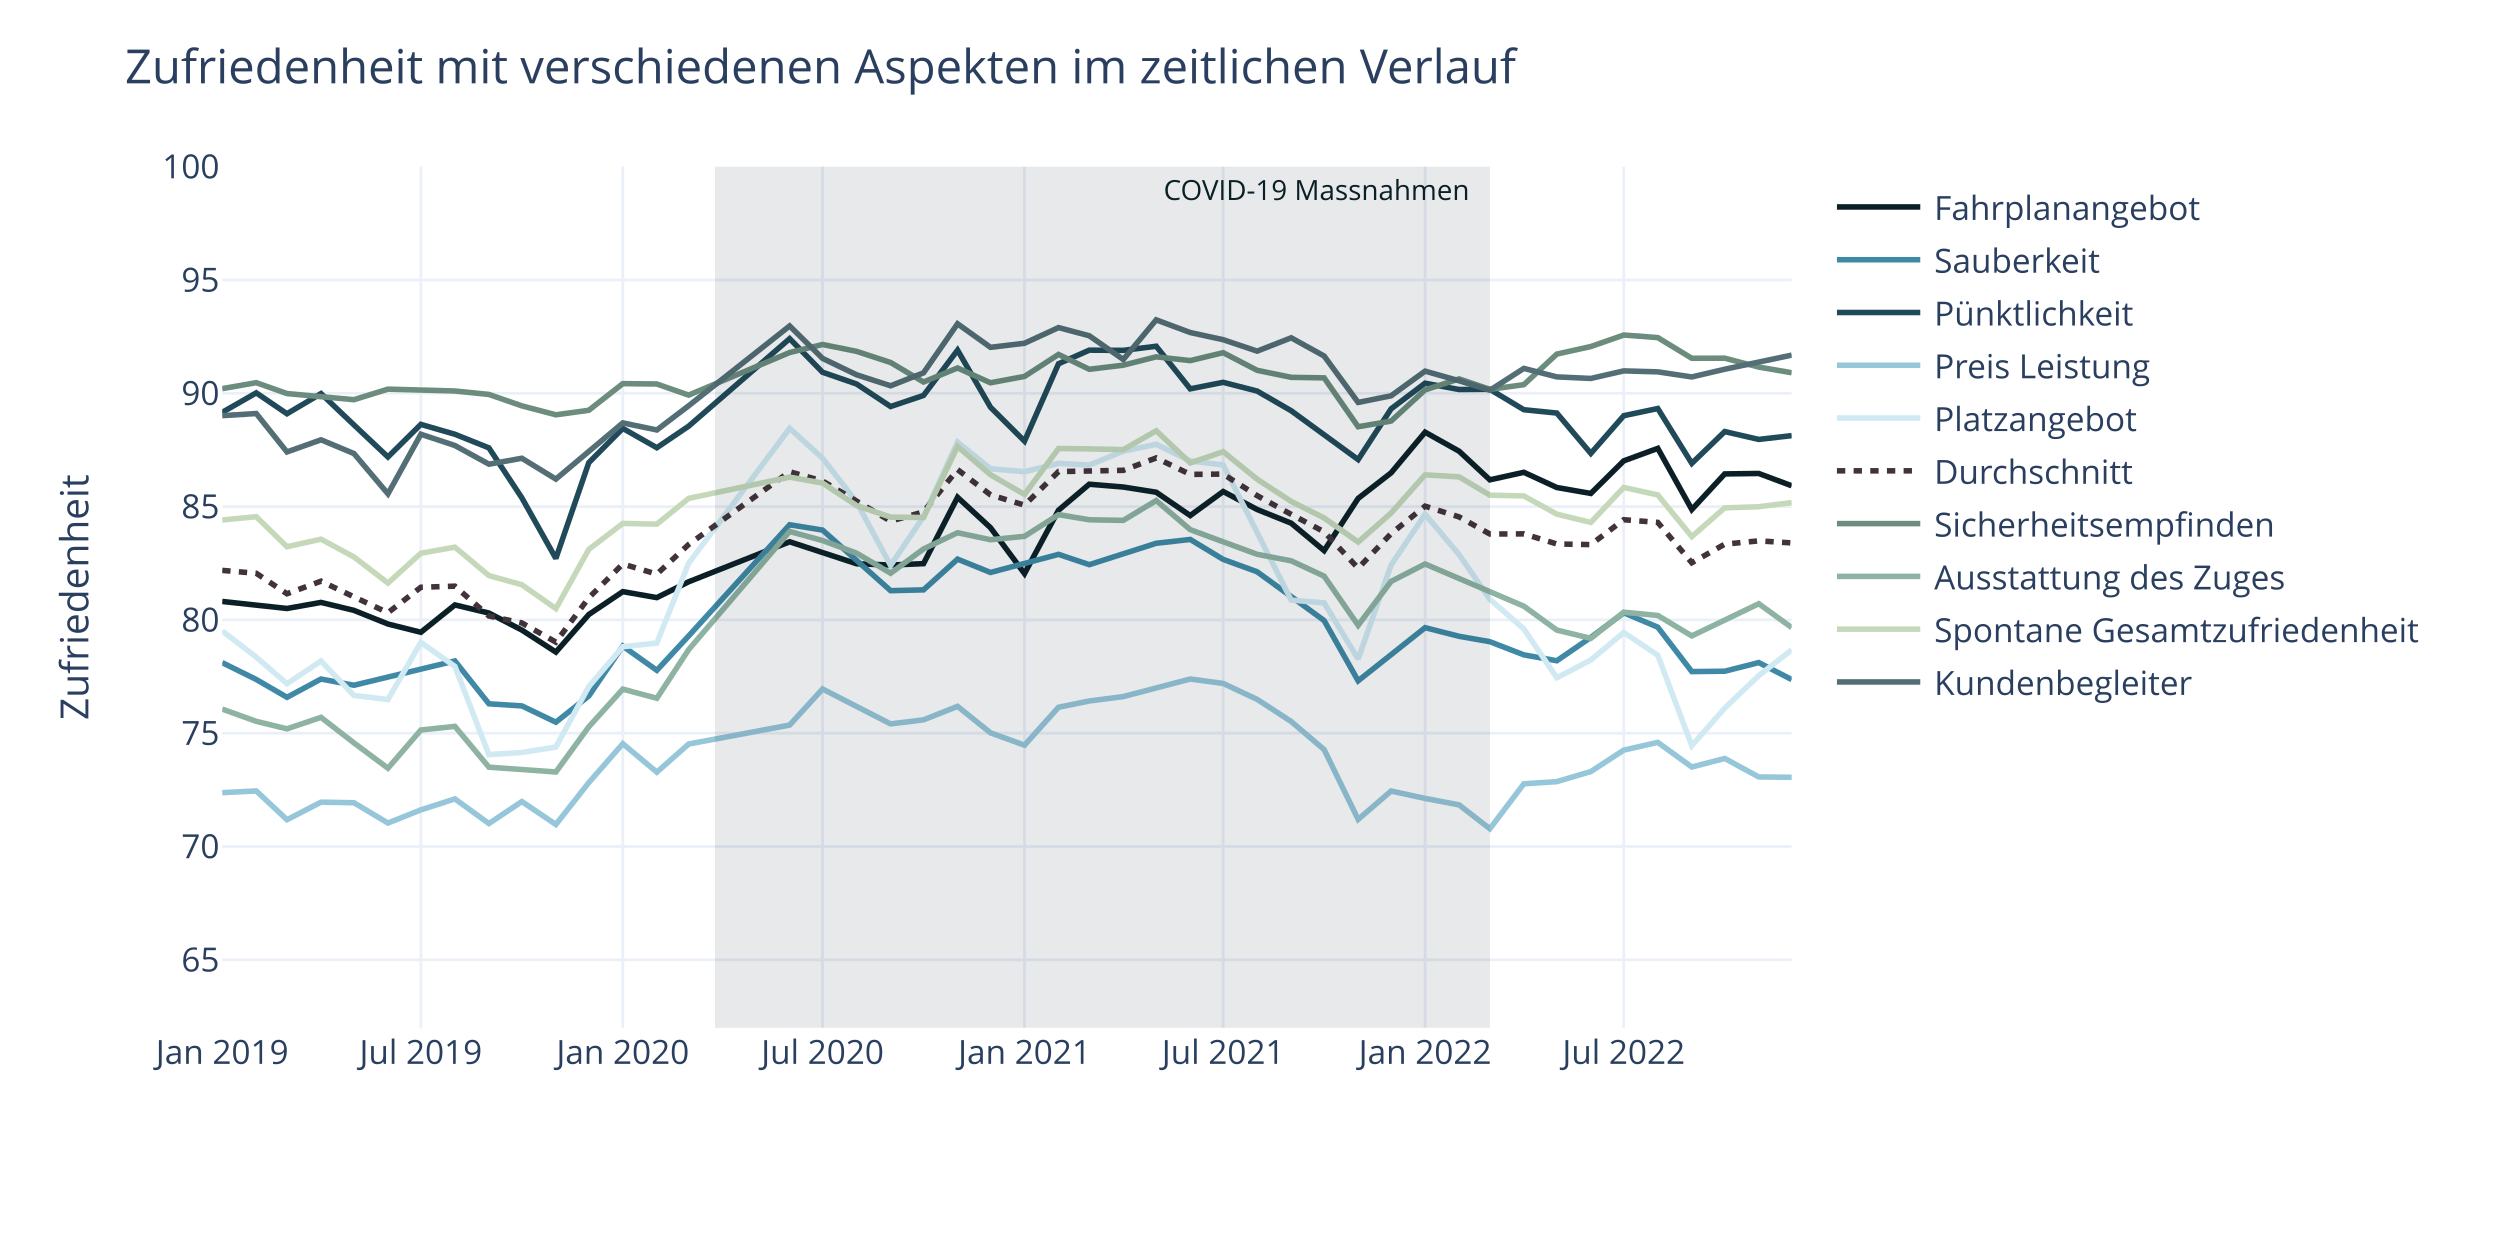
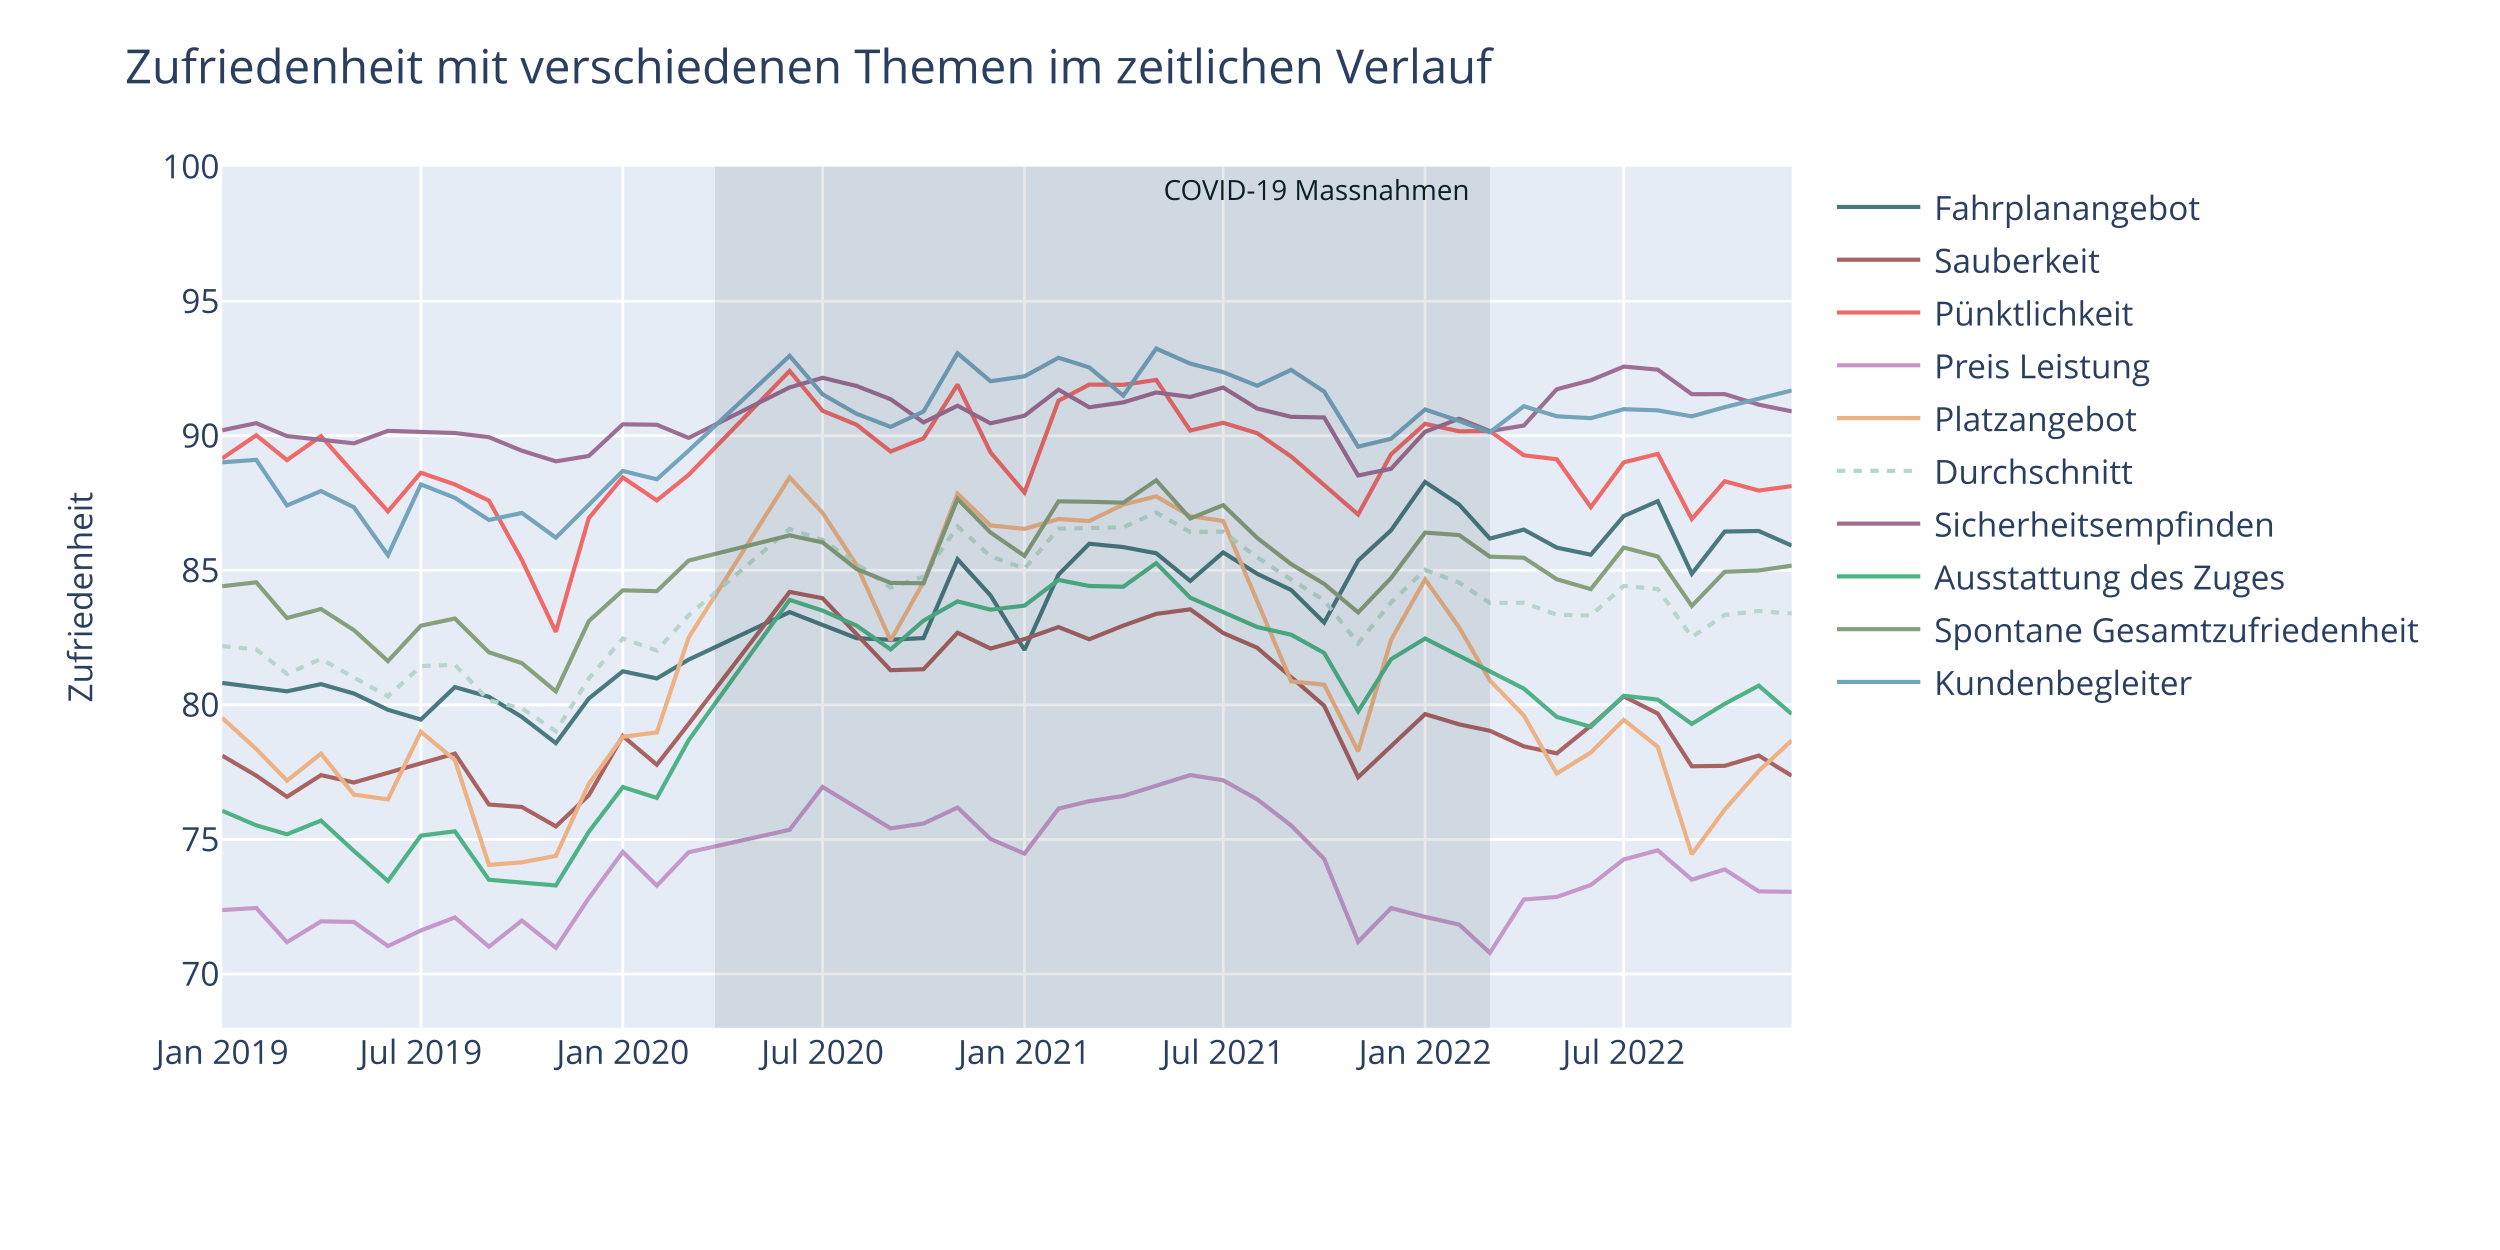
<svg xmlns="http://www.w3.org/2000/svg" class="main-svg" width="900" height="450" style="" viewBox="0 0 900 450">
  <rect x="0" y="0" width="900" height="450" style="fill: rgb(255, 255, 255); fill-opacity: 1;" />
-   <defs id="defs-9f43d0">
+   <defs id="defs-f5be35">
    <g class="clips">
-       <clipPath id="clip9f43d0xyplot" class="plotclip">
+       <clipPath id="clipf5be35xyplot" class="plotclip">
        <rect width="565" height="310" />
      </clipPath>
-       <clipPath class="axesclip" id="clip9f43d0x">
+       <clipPath class="axesclip" id="clipf5be35x">
        <rect x="80" y="0" width="565" height="450" />
      </clipPath>
-       <clipPath class="axesclip" id="clip9f43d0y">
+       <clipPath class="axesclip" id="clipf5be35y">
        <rect x="0" y="60" width="900" height="310" />
      </clipPath>
-       <clipPath class="axesclip" id="clip9f43d0xy">
+       <clipPath class="axesclip" id="clipf5be35xy">
        <rect x="80" y="60" width="565" height="310" />
      </clipPath>
    </g>
    <g class="gradients" />
    <g class="patterns" />
  </defs>
-   <g class="bglayer" />
+   <g class="bglayer">
+     <rect class="bg" x="80" y="60" width="565" height="310" style="fill: rgb(229, 236, 246); fill-opacity: 1; stroke-width: 0;" />
+   </g>
  <g class="layer-below">
    <g class="imagelayer" />
    <g class="shapelayer" />
  </g>
  <g class="cartesianlayer">
    <g class="subplot xy">
      <g class="layer-subplot">
        <g class="shapelayer" />
        <g class="imagelayer" />
      </g>
      <g class="minor-gridlayer">
        <g class="x" />
        <g class="y" />
      </g>
      <g class="gridlayer">
        <g class="x">
-           <path class="xgrid crisp" transform="translate(151.51,0)" d="M0,60v310" style="stroke: rgb(235, 240, 248); stroke-opacity: 1; stroke-width: 1px;" />
-           <path class="xgrid crisp" transform="translate(224.21,0)" d="M0,60v310" style="stroke: rgb(235, 240, 248); stroke-opacity: 1; stroke-width: 1px;" />
-           <path class="xgrid crisp" transform="translate(296.12,0)" d="M0,60v310" style="stroke: rgb(235, 240, 248); stroke-opacity: 1; stroke-width: 1px;" />
-           <path class="xgrid crisp" transform="translate(368.82,0)" d="M0,60v310" style="stroke: rgb(235, 240, 248); stroke-opacity: 1; stroke-width: 1px;" />
-           <path class="xgrid crisp" transform="translate(440.34,0)" d="M0,60v310" style="stroke: rgb(235, 240, 248); stroke-opacity: 1; stroke-width: 1px;" />
-           <path class="xgrid crisp" transform="translate(513.03,0)" d="M0,60v310" style="stroke: rgb(235, 240, 248); stroke-opacity: 1; stroke-width: 1px;" />
-           <path class="xgrid crisp" transform="translate(584.55,0)" d="M0,60v310" style="stroke: rgb(235, 240, 248); stroke-opacity: 1; stroke-width: 1px;" />
+           <path class="xgrid crisp" transform="translate(151.51,0)" d="M0,60v310" style="stroke: rgb(255, 255, 255); stroke-opacity: 1; stroke-width: 1px;" />
+           <path class="xgrid crisp" transform="translate(224.21,0)" d="M0,60v310" style="stroke: rgb(255, 255, 255); stroke-opacity: 1; stroke-width: 1px;" />
+           <path class="xgrid crisp" transform="translate(296.12,0)" d="M0,60v310" style="stroke: rgb(255, 255, 255); stroke-opacity: 1; stroke-width: 1px;" />
+           <path class="xgrid crisp" transform="translate(368.82,0)" d="M0,60v310" style="stroke: rgb(255, 255, 255); stroke-opacity: 1; stroke-width: 1px;" />
+           <path class="xgrid crisp" transform="translate(440.34,0)" d="M0,60v310" style="stroke: rgb(255, 255, 255); stroke-opacity: 1; stroke-width: 1px;" />
+           <path class="xgrid crisp" transform="translate(513.03,0)" d="M0,60v310" style="stroke: rgb(255, 255, 255); stroke-opacity: 1; stroke-width: 1px;" />
+           <path class="xgrid crisp" transform="translate(584.55,0)" d="M0,60v310" style="stroke: rgb(255, 255, 255); stroke-opacity: 1; stroke-width: 1px;" />
        </g>
        <g class="y">
-           <path class="ygrid crisp" transform="translate(0,345.53)" d="M80,0h565" style="stroke: rgb(235, 240, 248); stroke-opacity: 1; stroke-width: 1px;" />
-           <path class="ygrid crisp" transform="translate(0,304.74)" d="M80,0h565" style="stroke: rgb(235, 240, 248); stroke-opacity: 1; stroke-width: 1px;" />
-           <path class="ygrid crisp" transform="translate(0,263.95)" d="M80,0h565" style="stroke: rgb(235, 240, 248); stroke-opacity: 1; stroke-width: 1px;" />
-           <path class="ygrid crisp" transform="translate(0,223.16)" d="M80,0h565" style="stroke: rgb(235, 240, 248); stroke-opacity: 1; stroke-width: 1px;" />
-           <path class="ygrid crisp" transform="translate(0,182.37)" d="M80,0h565" style="stroke: rgb(235, 240, 248); stroke-opacity: 1; stroke-width: 1px;" />
-           <path class="ygrid crisp" transform="translate(0,141.58)" d="M80,0h565" style="stroke: rgb(235, 240, 248); stroke-opacity: 1; stroke-width: 1px;" />
-           <path class="ygrid crisp" transform="translate(0,100.79)" d="M80,0h565" style="stroke: rgb(235, 240, 248); stroke-opacity: 1; stroke-width: 1px;" />
+           <path class="ygrid crisp" transform="translate(0,350.63)" d="M80,0h565" style="stroke: rgb(255, 255, 255); stroke-opacity: 1; stroke-width: 1px;" />
+           <path class="ygrid crisp" transform="translate(0,302.19)" d="M80,0h565" style="stroke: rgb(255, 255, 255); stroke-opacity: 1; stroke-width: 1px;" />
+           <path class="ygrid crisp" transform="translate(0,253.75)" d="M80,0h565" style="stroke: rgb(255, 255, 255); stroke-opacity: 1; stroke-width: 1px;" />
+           <path class="ygrid crisp" transform="translate(0,205.31)" d="M80,0h565" style="stroke: rgb(255, 255, 255); stroke-opacity: 1; stroke-width: 1px;" />
+           <path class="ygrid crisp" transform="translate(0,156.88)" d="M80,0h565" style="stroke: rgb(255, 255, 255); stroke-opacity: 1; stroke-width: 1px;" />
+           <path class="ygrid crisp" transform="translate(0,108.44)" d="M80,0h565" style="stroke: rgb(255, 255, 255); stroke-opacity: 1; stroke-width: 1px;" />
        </g>
      </g>
      <g class="zerolinelayer" />
      <path class="xlines-below" />
      <path class="ylines-below" />
      <g class="overlines-below" />
      <g class="xaxislayer-below" />
      <g class="yaxislayer-below" />
      <g class="overaxes-below" />
-       <g class="plot" transform="translate(80,60)" clip-path="url(#clip9f43d0xyplot)">
+       <g class="plot" transform="translate(80,60)" clip-path="url(#clipf5be35xyplot)">
        <g class="scatterlayer mlayer">
-           <g class="trace scatter tracec1dda0" style="stroke-miterlimit: 2; opacity: 1;">
-             <g class="fills" />
-             <g class="errorbars" />
-             <g class="lines">
-               <path class="js-line" d="M0,156.52L23.31,159.05L35.56,156.87L47.41,159.73L59.66,164.65L71.51,167.62L83.76,157.78L96.01,160.7L107.86,166.82L120.11,174.75L131.97,161.23L144.21,152.99L156.46,155.14L167.92,149.44L204.27,135.04L228.37,142.95L240.62,143.42L252.47,142.91L264.72,119.03L276.57,129.96L288.82,146.49L301.07,123.67L312.13,114.32L324.38,115.33L336.23,117.2L348.48,125.6L360.34,116.95L372.58,123.42L384.83,128.35L396.69,138.22L408.93,119.43L420.79,110.23L433.03,95.59L445.28,102.44L456.35,112.74L468.59,110.03L480.45,115.5L492.7,117.64L504.55,105.9L516.8,101.41L529.05,123.42L540.9,110.61L553.15,110.45L565,114.87" style="vector-effect: non-scaling-stroke; fill: none; stroke: rgb(11, 31, 38); stroke-opacity: 1; stroke-width: 2px; opacity: 1;" />
-             </g>
-             <g class="points" />
-             <g class="text" />
-           </g>
-           <g class="trace scatter trace0c9cd3" style="stroke-miterlimit: 2; opacity: 1;">
-             <g class="fills" />
-             <g class="errorbars" />
-             <g class="lines">
-               <path class="js-line" d="M0,178.55L12.25,184.61L23.31,191.03L35.56,184.45L47.41,186.69L83.76,177.94L96.01,193.37L107.86,194.12L120.11,199.99L131.97,190.55L144.21,172.61L156.46,181.31L167.92,168.93L204.27,128.92L216.12,130.83L240.62,152.64L252.47,152.35L264.72,141.29L276.57,146.09L301.07,139.57L312.13,143.28L336.23,135.58L348.48,134.2L360.34,141.38L372.58,145.85L396.69,163.41L408.93,185.09L433.03,165.96L445.28,169.07L456.35,171.01L468.59,175.75L480.45,177.87L492.7,169.46L504.55,160.6L516.8,165.79L529.05,181.77L540.9,181.64L553.15,178.53L565,184.64" style="vector-effect: non-scaling-stroke; fill: none; stroke: rgb(63, 137, 166); stroke-opacity: 1; stroke-width: 2px; opacity: 1;" />
-             </g>
-             <g class="points" />
-             <g class="text" />
-           </g>
-           <g class="trace scatter trace707917" style="stroke-miterlimit: 2; opacity: 1;">
-             <g class="fills" />
-             <g class="errorbars" />
-             <g class="lines">
-               <path class="js-line" d="M0,88.45L12.25,81.43L23.31,88.95L35.56,81.69L47.41,92.96L59.66,104.51L71.51,92.78L83.76,96.33L96.01,101.24L107.86,119.21L120.11,141.04L131.97,106.55L144.21,94.22L156.46,101.18L167.92,93.42L204.27,61.92L216.12,74.01L228.37,78.24L240.62,86.35L252.47,82.35L264.72,66.06L276.57,86.6L288.82,98.8L301.07,70.95L312.13,66.06L324.38,66.13L336.23,64.65L348.48,79.98L360.34,77.64L372.58,80.79L384.83,87.87L408.93,105.45L420.79,87.19L433.03,77.95L445.28,80.23L456.35,80.15L468.59,87.5L480.45,88.7L492.7,103.22L504.55,89.65L516.8,87.07L529.05,106.81L540.9,95.37L553.15,98.19L565,96.83" style="vector-effect: non-scaling-stroke; fill: none; stroke: rgb(32, 73, 89); stroke-opacity: 1; stroke-width: 2px; opacity: 1;" />
-             </g>
-             <g class="points" />
-             <g class="text" />
-           </g>
-           <g class="trace scatter trace7ff8b4" style="stroke-miterlimit: 2; opacity: 1;">
-             <g class="fills" />
-             <g class="errorbars" />
-             <g class="lines">
-               <path class="js-line" d="M0,225.36L12.25,224.73L23.31,235.09L35.56,228.78L47.41,228.98L59.66,236.29L71.51,231.55L83.76,227.6L96.01,236.47L107.86,228.56L120.11,236.81L131.97,221.73L144.21,207.74L156.46,217.97L167.92,207.85L204.27,201.02L216.12,188.04L240.62,200.6L252.47,199.14L264.72,194.29L276.57,203.82L288.82,208.26L301.07,194.62L312.13,192.36L324.38,190.77L348.48,184.45L360.34,186.04L372.58,191.78L384.83,199.74L396.69,209.85L408.93,234.98L420.79,224.77L433.03,227.43L445.28,229.76L456.35,238.35L468.59,222.17L480.45,221.39L492.7,217.76L504.55,210.04L516.8,207.26L529.05,216.12L540.9,213.04L553.15,219.7L565,219.83" style="vector-effect: non-scaling-stroke; fill: none; stroke: rgb(150, 198, 217); stroke-opacity: 1; stroke-width: 2px; opacity: 1;" />
-             </g>
-             <g class="points" />
-             <g class="text" />
-           </g>
-           <g class="trace scatter traceaac769" style="stroke-miterlimit: 2; opacity: 1;">
-             <g class="fills" />
-             <g class="errorbars" />
-             <g class="lines">
-               <path class="js-line" d="M0,167.13L12.25,176.55L23.31,186.13L35.56,177.96L47.41,190.36L59.66,191.83L71.51,171.28L83.76,179.9L96.01,211.66L107.86,210.9L120.11,208.94L131.97,187.13L144.21,172.83L156.46,171.5L167.92,142.76L204.27,94.2L216.12,104.94L228.37,120.75L240.62,143.57L252.47,125.98L264.72,99.14L276.57,108.76L288.82,109.81L301.07,106.82L312.13,107.43L324.38,102.42L336.23,99.95L348.48,105.95L360.34,107.38L384.83,156.04L396.69,157.04L408.93,177.24L420.79,143.43L433.03,125.12L445.28,139.66L456.35,155.74L468.59,166.41L480.45,183.99L492.7,177.59L504.55,167.7L516.8,175.88L529.05,208.44L540.9,194.91L553.15,183.22L565,173.97" style="vector-effect: non-scaling-stroke; fill: none; stroke: rgb(208, 233, 242); stroke-opacity: 1; stroke-width: 2px; opacity: 1;" />
-             </g>
-             <g class="points" />
-             <g class="text" />
-           </g>
-           <g class="trace scatter trace96397f" style="stroke-miterlimit: 2; opacity: 1;">
-             <g class="fills" />
-             <g class="errorbars" />
-             <g class="lines">
-               <path class="js-line" d="M0,145.34L12.25,146.38L23.31,153.76L35.56,149.22L47.41,154.87L59.66,160.58L71.51,151.41L83.76,151.02L96.01,161.77L107.86,164.26L120.11,171.15L131.97,155.19L144.21,143.03L156.46,146.69L167.92,136L204.27,109.83L216.12,113.17L240.62,127.61L252.47,124.27L264.72,109.04L276.57,118.14L288.82,121.86L301.07,109.77L324.38,109.32L336.23,104.86L348.48,110.78L360.34,110.67L372.58,118.43L384.83,125.17L396.69,131.45L408.93,144.55L420.79,132.11L433.03,122.22L445.28,126.09L456.35,132.25L468.59,132.19L480.45,135.83L492.7,136.06L504.55,127.1L516.8,128.06L529.05,142.59L540.9,135.9L553.15,134.71L565,135.45" style="vector-effect: non-scaling-stroke; fill: none; stroke: rgb(66, 50, 58); stroke-opacity: 1; stroke-dasharray: 3px, 3px; stroke-width: 2px; opacity: 1;" />
-             </g>
-             <g class="points" />
-             <g class="text" />
-           </g>
-           <g class="trace scatter trace35a907" style="stroke-miterlimit: 2; opacity: 1;">
-             <g class="fills" />
-             <g class="errorbars" />
-             <g class="lines">
-               <path class="js-line" d="M0,79.91L12.25,77.76L23.31,81.68L47.41,83.89L59.66,80.09L83.76,80.75L96.01,82L107.86,86.11L120.11,89.33L131.97,87.7L144.21,78.11L156.46,78.24L167.92,82.24L204.27,66.91L216.12,64.02L228.37,66.49L240.62,70.5L252.47,77.53L264.72,72.47L276.57,77.8L288.82,75.51L301.07,67.6L312.13,72.94L324.38,71.46L336.23,68.46L348.48,69.82L360.34,66.96L372.58,73.32L384.83,75.84L396.69,76.03L408.93,93.62L420.79,91.58L433.03,80.36L445.28,76.41L456.35,80.17L468.59,78.48L480.45,67.47L492.7,64.75L504.55,60.61L516.8,61.54L529.05,68.98L540.9,68.95L553.15,72.15L565,74.18" style="vector-effect: non-scaling-stroke; fill: none; stroke: rgb(108, 140, 125); stroke-opacity: 1; stroke-width: 2px; opacity: 1;" />
-             </g>
-             <g class="points" />
-             <g class="text" />
-           </g>
-           <g class="trace scatter traceae2df4" style="stroke-miterlimit: 2; opacity: 1;">
-             <g class="fills" />
-             <g class="errorbars" />
-             <g class="lines">
-               <path class="js-line" d="M0,195.28L12.25,199.68L23.31,202.38L35.56,198.25L47.41,207.45L59.66,216.56L71.51,202.81L83.76,201.49L96.01,216.18L120.11,217.91L131.97,201.64L144.21,188.09L156.46,191.38L167.92,173.86L204.27,131.33L216.12,134.59L228.37,139.14L240.62,146.36L252.47,137.62L264.72,131.79L276.57,134.3L288.82,133.08L301.07,125.28L312.13,127.12L324.38,127.34L336.23,120.19L348.48,130.67L372.58,139.56L384.83,141.9L396.69,147.42L408.93,165.12L420.79,149.31L433.03,143.04L468.59,158.23L480.45,166.83L492.7,169.81L504.55,160.4L516.8,161.57L529.05,168.93L553.15,157.34L565,165.93" style="vector-effect: non-scaling-stroke; fill: none; stroke: rgb(142, 179, 162); stroke-opacity: 1; stroke-width: 2px; opacity: 1;" />
-             </g>
-             <g class="points" />
-             <g class="text" />
-           </g>
-           <g class="trace scatter traceb70cdf" style="stroke-miterlimit: 2; opacity: 1;">
-             <g class="fills" />
-             <g class="errorbars" />
-             <g class="lines">
-               <path class="js-line" d="M0,127.19L12.25,126.01L23.31,136.82L35.56,134.1L47.41,140.5L59.66,149.9L71.51,139.16L83.76,136.98L96.01,147.22L107.86,150.5L120.11,159.09L131.97,137.77L144.21,128.43L156.46,128.69L167.92,119.41L204.27,111.77L216.12,113.91L228.37,121.99L240.62,126.18L252.47,126.3L264.72,100.74L276.57,110.91L288.82,117.99L301.07,101.47L312.13,101.59L324.38,101.87L336.23,95.07L348.48,106.64L360.34,102.61L372.58,112.53L384.83,120.51L396.69,126.47L408.93,135.14L420.79,124.7L433.03,110.94L445.28,111.68L456.35,118.25L468.59,118.54L480.45,125.09L492.7,128.07L504.55,115.48L516.8,118.18L529.05,133.16L540.9,122.82L553.15,122.42L565,120.94" style="vector-effect: non-scaling-stroke; fill: none; stroke: rgb(197, 217, 186); stroke-opacity: 1; stroke-width: 2px; opacity: 1;" />
-             </g>
-             <g class="points" />
-             <g class="text" />
-           </g>
-           <g class="trace scatter tracecf536f" style="stroke-miterlimit: 2; opacity: 1;">
-             <g class="fills" />
-             <g class="errorbars" />
-             <g class="lines">
-               <path class="js-line" d="M0,89.63L12.25,88.87L23.31,102.7L35.56,98.33L47.41,103.27L59.66,117.78L71.51,96.33L83.76,100.39L96.01,107.1L107.86,104.97L120.11,112.47L144.21,92.25L156.46,94.79L167.92,86.07L204.27,57.34L216.12,69.02L228.37,74.92L240.62,78.89L252.47,74.22L264.72,56.56L276.57,65.04L288.82,63.57L301.07,57.93L312.13,60.87L324.38,69.42L336.23,55.15L348.48,59.71L360.34,62.29L372.58,66.41L384.83,61.61L396.69,68.17L408.93,84.87L420.79,82.49L433.03,73.61L445.28,77.08L456.35,80.5L468.59,72.62L480.45,75.68L492.7,76.24L504.55,73.52L516.8,73.87L529.05,75.7L540.9,72.92L565,67.85" style="vector-effect: non-scaling-stroke; fill: none; stroke: rgb(84, 110, 117); stroke-opacity: 1; stroke-width: 2px; opacity: 1;" />
+           <g class="trace scatter trace317113" style="stroke-miterlimit: 2; opacity: 1;">
+             <g class="fills" />
+             <g class="errorbars" />
+             <g class="lines">
+               <path class="js-line" d="M0,185.86L23.31,188.87L35.56,186.29L47.41,189.67L59.66,195.52L71.51,199.05L83.76,187.36L96.01,190.84L107.86,198.1L120.11,207.52L131.97,191.47L144.21,181.67L156.46,184.23L167.92,177.46L204.27,160.36L228.37,169.75L240.62,170.31L252.47,169.71L264.72,141.34L276.57,154.33L288.82,173.96L301.07,146.86L312.13,135.76L324.38,136.96L336.23,139.17L348.48,149.15L360.34,138.88L372.58,146.56L384.83,152.41L396.69,164.13L408.93,141.82L420.79,130.9L433.03,113.51L445.28,121.65L456.35,133.88L468.59,130.66L480.45,137.15L492.7,139.69L504.55,125.76L516.8,120.42L529.05,146.56L540.9,131.35L553.15,131.16L565,136.41" style="vector-effect: non-scaling-stroke; fill: none; stroke: rgb(73, 120, 127); stroke-opacity: 1; stroke-width: 1.5px; opacity: 1;" />
+             </g>
+             <g class="points" />
+             <g class="text" />
+           </g>
+           <g class="trace scatter trace6016f2" style="stroke-miterlimit: 2; opacity: 1;">
+             <g class="fills" />
+             <g class="errorbars" />
+             <g class="lines">
+               <path class="js-line" d="M0,212.03L12.25,219.23L23.31,226.85L35.56,219.04L47.41,221.7L83.76,211.3L96.01,229.63L107.86,230.52L120.11,237.49L131.97,226.28L144.21,204.97L156.46,215.3L167.92,200.61L204.27,153.09L216.12,155.36L240.62,181.26L252.47,180.92L264.72,167.78L276.57,173.48L288.82,170.06L301.07,165.74L312.13,170.14L324.38,165.21L336.23,161L348.48,159.36L360.34,167.89L372.58,173.19L396.69,194.05L408.93,219.8L433.03,197.08L445.28,200.77L456.35,203.08L468.59,208.7L480.45,211.21L492.7,201.23L504.55,190.71L516.8,196.88L529.05,215.86L540.9,215.7L553.15,212L565,219.26" style="vector-effect: non-scaling-stroke; fill: none; stroke: rgb(169, 98, 98); stroke-opacity: 1; stroke-width: 1.5px; opacity: 1;" />
+             </g>
+             <g class="points" />
+             <g class="text" />
+           </g>
+           <g class="trace scatter tracec86eae" style="stroke-miterlimit: 2; opacity: 1;">
+             <g class="fills" />
+             <g class="errorbars" />
+             <g class="lines">
+               <path class="js-line" d="M0,105.03L12.25,96.7L23.31,105.63L35.56,97.01L47.41,110.39L59.66,124.11L71.51,110.18L83.76,114.4L96.01,120.22L107.86,141.57L120.11,167.49L131.97,126.52L144.21,111.89L156.46,120.15L167.92,110.93L204.27,73.54L216.12,87.88L228.37,92.91L240.62,102.54L252.47,97.79L264.72,78.45L276.57,102.84L288.82,117.32L301.07,84.26L312.13,78.45L324.38,78.53L336.23,76.77L348.48,94.98L360.34,92.2L372.58,95.94L384.83,104.35L408.93,125.22L420.79,103.54L433.03,92.57L445.28,95.27L456.35,95.18L468.59,103.91L480.45,105.33L492.7,122.58L504.55,106.46L516.8,103.4L529.05,126.84L540.9,113.25L553.15,116.6L565,114.99" style="vector-effect: non-scaling-stroke; fill: none; stroke: rgb(240, 105, 105); stroke-opacity: 1; stroke-width: 1.5px; opacity: 1;" />
+             </g>
+             <g class="points" />
+             <g class="text" />
+           </g>
+           <g class="trace scatter trace35f1bf" style="stroke-miterlimit: 2; opacity: 1;">
+             <g class="fills" />
+             <g class="errorbars" />
+             <g class="lines">
+               <path class="js-line" d="M0,267.62L12.25,266.87L23.31,279.17L35.56,271.68L47.41,271.91L59.66,280.6L71.51,274.97L83.76,270.28L96.01,280.8L107.86,271.41L120.11,281.21L131.97,263.31L144.21,246.69L156.46,258.84L167.92,246.82L204.27,238.71L216.12,223.3L240.62,238.21L252.47,236.47L264.72,230.72L276.57,242.04L288.82,247.31L301.07,231.11L312.13,228.43L324.38,226.54L348.48,219.03L360.34,220.92L372.58,227.74L384.83,237.19L396.69,249.19L408.93,279.04L420.79,266.92L433.03,270.08L445.28,272.84L456.35,283.04L468.59,263.83L480.45,262.9L492.7,258.59L504.55,249.42L516.8,246.12L529.05,256.65L540.9,252.99L553.15,260.9L565,261.05" style="vector-effect: non-scaling-stroke; fill: none; stroke: rgb(196, 153, 202); stroke-opacity: 1; stroke-width: 1.5px; opacity: 1;" />
+             </g>
+             <g class="points" />
+             <g class="text" />
+           </g>
+           <g class="trace scatter trace459242" style="stroke-miterlimit: 2; opacity: 1;">
+             <g class="fills" />
+             <g class="errorbars" />
+             <g class="lines">
+               <path class="js-line" d="M0,198.47L12.25,209.65L23.31,221.03L35.56,211.32L47.41,226.05L59.66,227.79L71.51,203.4L83.76,213.63L96.01,251.35L107.86,250.44L120.11,248.11L131.97,222.22L144.21,205.24L156.46,203.65L167.92,169.53L204.27,111.86L216.12,124.62L228.37,143.4L240.62,170.49L252.47,149.6L264.72,117.73L276.57,129.15L288.82,130.4L301.07,126.85L312.13,127.57L324.38,121.63L336.23,118.69L348.48,125.82L360.34,127.52L384.83,185.3L396.69,186.48L408.93,210.47L420.79,170.33L433.03,148.58L445.28,165.85L456.35,184.94L468.59,197.61L480.45,218.49L492.7,210.88L504.55,199.14L516.8,208.86L529.05,247.53L540.9,231.45L553.15,217.58L565,206.59" style="vector-effect: non-scaling-stroke; fill: none; stroke: rgb(237, 177, 131); stroke-opacity: 1; stroke-width: 1.5px; opacity: 1;" />
+             </g>
+             <g class="points" />
+             <g class="text" />
+           </g>
+           <g class="trace scatter trace58b27c" style="stroke-miterlimit: 2; opacity: 1;">
+             <g class="fills" />
+             <g class="errorbars" />
+             <g class="lines">
+               <path class="js-line" d="M0,172.59L12.25,173.83L23.31,182.59L35.56,177.2L47.41,183.91L59.66,190.68L71.51,179.8L83.76,179.33L96.01,192.1L107.86,195.05L120.11,203.24L131.97,184.29L144.21,169.85L156.46,174.19L167.92,161.5L204.27,130.42L216.12,134.39L240.62,151.54L252.47,147.56L264.72,129.49L276.57,140.29L288.82,144.71L301.07,130.35L324.38,129.82L336.23,124.53L348.48,131.55L360.34,131.42L372.58,140.63L384.83,148.64L396.69,156.1L408.93,171.65L420.79,156.88L433.03,145.14L445.28,149.73L456.35,157.04L468.59,156.98L480.45,161.3L492.7,161.57L504.55,150.93L516.8,152.08L529.05,169.33L540.9,161.38L553.15,159.97L565,160.85" style="vector-effect: non-scaling-stroke; fill: none; stroke: rgb(182, 214, 204); stroke-opacity: 1; stroke-dasharray: 3px, 3px; stroke-width: 1.5px; opacity: 1;" />
+             </g>
+             <g class="points" />
+             <g class="text" />
+           </g>
+           <g class="trace scatter tracec62c11" style="stroke-miterlimit: 2; opacity: 1;">
+             <g class="fills" />
+             <g class="errorbars" />
+             <g class="lines">
+               <path class="js-line" d="M0,94.89L12.25,92.34L23.31,97L47.41,99.61L59.66,95.1L83.76,95.89L96.01,97.38L107.86,102.26L120.11,106.08L131.97,104.14L144.21,92.75L156.46,92.92L167.92,97.65L204.27,79.46L216.12,76.02L228.37,78.96L240.62,83.72L252.47,92.06L264.72,86.06L276.57,92.39L288.82,89.66L301.07,80.28L312.13,86.61L324.38,84.86L336.23,81.29L348.48,82.91L360.34,79.51L372.58,87.07L384.83,90.06L396.69,90.29L408.93,111.17L420.79,108.75L433.03,95.43L445.28,90.73L456.35,95.2L468.59,93.19L480.45,80.12L492.7,76.89L504.55,71.97L516.8,73.08L529.05,81.91L540.9,81.88L553.15,85.68L565,88.09" style="vector-effect: non-scaling-stroke; fill: none; stroke: rgb(157, 110, 148); stroke-opacity: 1; stroke-width: 1.5px; opacity: 1;" />
+             </g>
+             <g class="points" />
+             <g class="text" />
+           </g>
+           <g class="trace scatter tracef50207" style="stroke-miterlimit: 2; opacity: 1;">
+             <g class="fills" />
+             <g class="errorbars" />
+             <g class="lines">
+               <path class="js-line" d="M0,231.89L12.25,237.12L23.31,240.33L35.56,235.42L47.41,246.35L59.66,257.16L71.51,240.83L83.76,239.27L96.01,256.71L120.11,258.77L131.97,239.44L144.21,223.35L156.46,227.26L167.92,206.46L204.27,155.96L216.12,159.82L228.37,165.23L240.62,173.8L252.47,163.42L264.72,156.5L276.57,159.48L288.82,158.03L301.07,148.77L312.13,150.96L324.38,151.22L336.23,142.73L348.48,155.17L372.58,165.73L384.83,168.5L396.69,175.06L408.93,196.08L420.79,177.3L433.03,169.86L468.59,187.9L480.45,198.11L492.7,201.66L504.55,190.48L516.8,191.86L529.05,200.61L540.9,193.38L553.15,186.84L565,197.04" style="vector-effect: non-scaling-stroke; fill: none; stroke: rgb(79, 178, 134); stroke-opacity: 1; stroke-width: 1.5px; opacity: 1;" />
+             </g>
+             <g class="points" />
+             <g class="text" />
+           </g>
+           <g class="trace scatter trace18bc7b" style="stroke-miterlimit: 2; opacity: 1;">
+             <g class="fills" />
+             <g class="errorbars" />
+             <g class="lines">
+               <path class="js-line" d="M0,151.04L12.25,149.64L23.31,162.48L35.56,159.24L47.41,166.85L59.66,178L71.51,165.25L83.76,162.67L96.01,174.83L107.86,178.72L120.11,188.92L131.97,163.61L144.21,152.52L156.46,152.82L167.92,141.79L204.27,132.72L216.12,135.27L228.37,144.87L240.62,149.84L252.47,149.98L264.72,119.63L276.57,131.7L288.82,140.11L301.07,120.49L312.13,120.63L324.38,120.97L336.23,112.9L348.48,126.64L360.34,121.85L372.58,133.63L384.83,143.11L396.69,150.19L408.93,160.47L420.79,148.08L433.03,131.74L445.28,132.62L456.35,140.42L468.59,140.77L480.45,148.54L492.7,152.08L504.55,137.13L516.8,140.34L529.05,158.13L540.9,145.84L553.15,145.37L565,143.62" style="vector-effect: non-scaling-stroke; fill: none; stroke: rgb(135, 160, 124); stroke-opacity: 1; stroke-width: 1.5px; opacity: 1;" />
+             </g>
+             <g class="points" />
+             <g class="text" />
+           </g>
+           <g class="trace scatter trace2082dd" style="stroke-miterlimit: 2; opacity: 1;">
+             <g class="fills" />
+             <g class="errorbars" />
+             <g class="lines">
+               <path class="js-line" d="M0,106.44L12.25,105.54L23.31,121.96L35.56,116.77L47.41,122.63L59.66,139.87L71.51,114.39L83.76,119.21L96.01,127.19L107.86,124.65L120.11,133.56L144.21,109.54L156.46,112.56L167.92,102.21L204.27,68.09L216.12,81.96L228.37,88.96L240.62,93.68L252.47,88.14L264.72,67.17L276.57,77.24L288.82,75.49L301.07,68.79L312.13,72.28L324.38,82.43L336.23,65.49L348.48,70.9L360.34,73.97L372.58,78.87L384.83,73.17L396.69,80.96L408.93,100.79L420.79,97.95L433.03,87.41L445.28,91.53L456.35,95.59L468.59,86.24L480.45,89.87L492.7,90.53L504.55,87.31L516.8,87.73L529.05,89.89L540.9,86.59L565,80.57" style="vector-effect: non-scaling-stroke; fill: none; stroke: rgb(116, 164, 188); stroke-opacity: 1; stroke-width: 1.5px; opacity: 1;" />
            </g>
            <g class="points" />
            <g class="text" />
          </g>
        </g>
      </g>
      <g class="overplot" />
      <path class="xlines-above crisp" d="M0,0" style="fill: none;" />
      <path class="ylines-above crisp" d="M0,0" style="fill: none;" />
      <g class="overlines-above" />
      <g class="xaxislayer-above">
        <g class="xtick">
          <text text-anchor="middle" x="0" y="383" transform="translate(80,0)" style="font-family: 'Open Sans', verdana, arial, sans-serif; font-size: 12px; fill: rgb(42, 63, 95); fill-opacity: 1; white-space: pre; opacity: 1;">Jan 2019</text>
        </g>
        <g class="xtick">
          <text text-anchor="middle" x="0" y="383" style="font-family: 'Open Sans', verdana, arial, sans-serif; font-size: 12px; fill: rgb(42, 63, 95); fill-opacity: 1; white-space: pre; opacity: 1;" transform="translate(151.51,0)">Jul 2019</text>
        </g>
        <g class="xtick">
          <text text-anchor="middle" x="0" y="383" style="font-family: 'Open Sans', verdana, arial, sans-serif; font-size: 12px; fill: rgb(42, 63, 95); fill-opacity: 1; white-space: pre; opacity: 1;" transform="translate(224.21,0)">Jan 2020</text>
        </g>
        <g class="xtick">
          <text text-anchor="middle" x="0" y="383" style="font-family: 'Open Sans', verdana, arial, sans-serif; font-size: 12px; fill: rgb(42, 63, 95); fill-opacity: 1; white-space: pre; opacity: 1;" transform="translate(296.12,0)">Jul 2020</text>
        </g>
        <g class="xtick">
          <text text-anchor="middle" x="0" y="383" style="font-family: 'Open Sans', verdana, arial, sans-serif; font-size: 12px; fill: rgb(42, 63, 95); fill-opacity: 1; white-space: pre; opacity: 1;" transform="translate(368.82,0)">Jan 2021</text>
        </g>
        <g class="xtick">
          <text text-anchor="middle" x="0" y="383" style="font-family: 'Open Sans', verdana, arial, sans-serif; font-size: 12px; fill: rgb(42, 63, 95); fill-opacity: 1; white-space: pre; opacity: 1;" transform="translate(440.34,0)">Jul 2021</text>
        </g>
        <g class="xtick">
          <text text-anchor="middle" x="0" y="383" style="font-family: 'Open Sans', verdana, arial, sans-serif; font-size: 12px; fill: rgb(42, 63, 95); fill-opacity: 1; white-space: pre; opacity: 1;" transform="translate(513.03,0)">Jan 2022</text>
        </g>
        <g class="xtick">
          <text text-anchor="middle" x="0" y="383" style="font-family: 'Open Sans', verdana, arial, sans-serif; font-size: 12px; fill: rgb(42, 63, 95); fill-opacity: 1; white-space: pre; opacity: 1;" transform="translate(584.55,0)">Jul 2022</text>
        </g>
      </g>
      <g class="yaxislayer-above">
        <g class="ytick">
-           <text text-anchor="end" x="79" y="4.2" transform="translate(0,345.53)" style="font-family: 'Open Sans', verdana, arial, sans-serif; font-size: 12px; fill: rgb(42, 63, 95); fill-opacity: 1; white-space: pre; opacity: 1;">65</text>
-         </g>
-         <g class="ytick">
-           <text text-anchor="end" x="79" y="4.2" style="font-family: 'Open Sans', verdana, arial, sans-serif; font-size: 12px; fill: rgb(42, 63, 95); fill-opacity: 1; white-space: pre; opacity: 1;" transform="translate(0,304.74)">70</text>
-         </g>
-         <g class="ytick">
-           <text text-anchor="end" x="79" y="4.2" style="font-family: 'Open Sans', verdana, arial, sans-serif; font-size: 12px; fill: rgb(42, 63, 95); fill-opacity: 1; white-space: pre; opacity: 1;" transform="translate(0,263.95)">75</text>
-         </g>
-         <g class="ytick">
-           <text text-anchor="end" x="79" y="4.2" style="font-family: 'Open Sans', verdana, arial, sans-serif; font-size: 12px; fill: rgb(42, 63, 95); fill-opacity: 1; white-space: pre; opacity: 1;" transform="translate(0,223.16)">80</text>
-         </g>
-         <g class="ytick">
-           <text text-anchor="end" x="79" y="4.2" style="font-family: 'Open Sans', verdana, arial, sans-serif; font-size: 12px; fill: rgb(42, 63, 95); fill-opacity: 1; white-space: pre; opacity: 1;" transform="translate(0,182.37)">85</text>
-         </g>
-         <g class="ytick">
-           <text text-anchor="end" x="79" y="4.2" style="font-family: 'Open Sans', verdana, arial, sans-serif; font-size: 12px; fill: rgb(42, 63, 95); fill-opacity: 1; white-space: pre; opacity: 1;" transform="translate(0,141.58)">90</text>
-         </g>
-         <g class="ytick">
-           <text text-anchor="end" x="79" y="4.2" style="font-family: 'Open Sans', verdana, arial, sans-serif; font-size: 12px; fill: rgb(42, 63, 95); fill-opacity: 1; white-space: pre; opacity: 1;" transform="translate(0,100.79)">95</text>
+           <text text-anchor="end" x="79" y="4.2" transform="translate(0,350.63)" style="font-family: 'Open Sans', verdana, arial, sans-serif; font-size: 12px; fill: rgb(42, 63, 95); fill-opacity: 1; white-space: pre; opacity: 1;">70</text>
+         </g>
+         <g class="ytick">
+           <text text-anchor="end" x="79" y="4.2" style="font-family: 'Open Sans', verdana, arial, sans-serif; font-size: 12px; fill: rgb(42, 63, 95); fill-opacity: 1; white-space: pre; opacity: 1;" transform="translate(0,302.19)">75</text>
+         </g>
+         <g class="ytick">
+           <text text-anchor="end" x="79" y="4.2" style="font-family: 'Open Sans', verdana, arial, sans-serif; font-size: 12px; fill: rgb(42, 63, 95); fill-opacity: 1; white-space: pre; opacity: 1;" transform="translate(0,253.75)">80</text>
+         </g>
+         <g class="ytick">
+           <text text-anchor="end" x="79" y="4.2" style="font-family: 'Open Sans', verdana, arial, sans-serif; font-size: 12px; fill: rgb(42, 63, 95); fill-opacity: 1; white-space: pre; opacity: 1;" transform="translate(0,205.31)">85</text>
+         </g>
+         <g class="ytick">
+           <text text-anchor="end" x="79" y="4.2" style="font-family: 'Open Sans', verdana, arial, sans-serif; font-size: 12px; fill: rgb(42, 63, 95); fill-opacity: 1; white-space: pre; opacity: 1;" transform="translate(0,156.88)">90</text>
+         </g>
+         <g class="ytick">
+           <text text-anchor="end" x="79" y="4.2" style="font-family: 'Open Sans', verdana, arial, sans-serif; font-size: 12px; fill: rgb(42, 63, 95); fill-opacity: 1; white-space: pre; opacity: 1;" transform="translate(0,108.44)">95</text>
        </g>
        <g class="ytick">
          <text text-anchor="end" x="79" y="4.2" style="font-family: 'Open Sans', verdana, arial, sans-serif; font-size: 12px; fill: rgb(42, 63, 95); fill-opacity: 1; white-space: pre; opacity: 1;" transform="translate(0,60)">100</text>
        </g>
      </g>
      <g class="overaxes-above" />
    </g>
  </g>
  <g class="polarlayer" />
  <g class="smithlayer" />
  <g class="ternarylayer" />
  <g class="geolayer" />
  <g class="funnelarealayer" />
  <g class="pielayer" />
  <g class="iciclelayer" />
  <g class="treemaplayer" />
  <g class="sunburstlayer" />
  <g class="glimages" />
-   <defs id="topdefs-9f43d0">
+   <defs id="topdefs-f5be35">
    <g class="clips" />
-     <clipPath id="legend9f43d0">
+     <clipPath id="legendf5be35">
      <rect width="232" height="200" x="0" y="0" />
    </clipPath>
  </defs>
  <g class="layer-above">
    <g class="imagelayer" />
    <g class="shapelayer">
-       <path data-index="0" fill-rule="evenodd" d="M257.4,370H536.35V60H257.4Z" clip-path="url(#clip9f43d0x)" style="opacity: 0.1; stroke: rgb(0, 0, 0); stroke-opacity: 0; fill: rgb(11, 31, 38); fill-opacity: 1; stroke-width: 0px;" />
+       <path data-index="0" fill-rule="evenodd" d="M257.4,370H536.35V60H257.4Z" clip-path="url(#clipf5be35x)" style="opacity: 0.1; stroke: rgb(0, 0, 0); stroke-opacity: 0; fill: rgb(11, 31, 38); fill-opacity: 1; stroke-width: 0px;" />
    </g>
  </g>
  <g class="infolayer">
    <g class="legend" pointer-events="all" transform="translate(656.3,60)">
      <rect class="bg" shape-rendering="crispEdges" width="232" height="200" x="0" y="0" style="stroke: rgb(68, 68, 68); stroke-opacity: 1; fill: rgb(255, 255, 255); fill-opacity: 1; stroke-width: 0px;" />
-       <g class="scrollbox" transform="" clip-path="url(#legend9f43d0)">
+       <g class="scrollbox" transform="" clip-path="url(#legendf5be35)">
        <g class="groups" transform="">
          <g class="traces" transform="translate(0,14.5)" style="opacity: 1;">
            <text class="legendtext" text-anchor="start" x="40" y="4.68" style="font-family: 'Open Sans', verdana, arial, sans-serif; font-size: 12px; fill: rgb(42, 63, 95); fill-opacity: 1; white-space: pre;">Fahrplanangebot</text>
            <g class="layers" style="opacity: 1;">
              <g class="legendfill" />
              <g class="legendlines">
-                 <path class="js-line" d="M5,0h30" style="fill: none; stroke: rgb(11, 31, 38); stroke-opacity: 1; stroke-width: 2px;" />
+                 <path class="js-line" d="M5,0h30" style="fill: none; stroke: rgb(73, 120, 127); stroke-opacity: 1; stroke-width: 1.5px;" />
              </g>
              <g class="legendsymbols">
                <g class="legendpoints" />
              </g>
            </g>
            <rect class="legendtoggle" x="0" y="-9.5" width="226.438" height="19" style="fill: rgb(0, 0, 0); fill-opacity: 0;" />
          </g>
        </g>
        <g class="groups" transform="">
          <g class="traces" transform="translate(0,33.5)" style="opacity: 1;">
            <text class="legendtext" text-anchor="start" x="40" y="4.68" style="font-family: 'Open Sans', verdana, arial, sans-serif; font-size: 12px; fill: rgb(42, 63, 95); fill-opacity: 1; white-space: pre;">Sauberkeit</text>
            <g class="layers" style="opacity: 1;">
              <g class="legendfill" />
              <g class="legendlines">
-                 <path class="js-line" d="M5,0h30" style="fill: none; stroke: rgb(63, 137, 166); stroke-opacity: 1; stroke-width: 2px;" />
+                 <path class="js-line" d="M5,0h30" style="fill: none; stroke: rgb(169, 98, 98); stroke-opacity: 1; stroke-width: 1.5px;" />
              </g>
              <g class="legendsymbols">
                <g class="legendpoints" />
              </g>
            </g>
            <rect class="legendtoggle" x="0" y="-9.5" width="226.438" height="19" style="fill: rgb(0, 0, 0); fill-opacity: 0;" />
          </g>
        </g>
        <g class="groups" transform="">
          <g class="traces" transform="translate(0,52.5)" style="opacity: 1;">
            <text class="legendtext" text-anchor="start" x="40" y="4.68" style="font-family: 'Open Sans', verdana, arial, sans-serif; font-size: 12px; fill: rgb(42, 63, 95); fill-opacity: 1; white-space: pre;">Pünktlichkeit</text>
            <g class="layers" style="opacity: 1;">
              <g class="legendfill" />
              <g class="legendlines">
-                 <path class="js-line" d="M5,0h30" style="fill: none; stroke: rgb(32, 73, 89); stroke-opacity: 1; stroke-width: 2px;" />
+                 <path class="js-line" d="M5,0h30" style="fill: none; stroke: rgb(240, 105, 105); stroke-opacity: 1; stroke-width: 1.5px;" />
              </g>
              <g class="legendsymbols">
                <g class="legendpoints" />
              </g>
            </g>
            <rect class="legendtoggle" x="0" y="-9.5" width="226.438" height="19" style="fill: rgb(0, 0, 0); fill-opacity: 0;" />
          </g>
        </g>
        <g class="groups" transform="">
          <g class="traces" transform="translate(0,71.5)" style="opacity: 1;">
            <text class="legendtext" text-anchor="start" x="40" y="4.68" style="font-family: 'Open Sans', verdana, arial, sans-serif; font-size: 12px; fill: rgb(42, 63, 95); fill-opacity: 1; white-space: pre;">Preis Leistung</text>
            <g class="layers" style="opacity: 1;">
              <g class="legendfill" />
              <g class="legendlines">
-                 <path class="js-line" d="M5,0h30" style="fill: none; stroke: rgb(150, 198, 217); stroke-opacity: 1; stroke-width: 2px;" />
+                 <path class="js-line" d="M5,0h30" style="fill: none; stroke: rgb(196, 153, 202); stroke-opacity: 1; stroke-width: 1.5px;" />
              </g>
              <g class="legendsymbols">
                <g class="legendpoints" />
              </g>
            </g>
            <rect class="legendtoggle" x="0" y="-9.5" width="226.438" height="19" style="fill: rgb(0, 0, 0); fill-opacity: 0;" />
          </g>
        </g>
        <g class="groups" transform="">
          <g class="traces" transform="translate(0,90.5)" style="opacity: 1;">
            <text class="legendtext" text-anchor="start" x="40" y="4.68" style="font-family: 'Open Sans', verdana, arial, sans-serif; font-size: 12px; fill: rgb(42, 63, 95); fill-opacity: 1; white-space: pre;">Platzangebot</text>
            <g class="layers" style="opacity: 1;">
              <g class="legendfill" />
              <g class="legendlines">
-                 <path class="js-line" d="M5,0h30" style="fill: none; stroke: rgb(208, 233, 242); stroke-opacity: 1; stroke-width: 2px;" />
+                 <path class="js-line" d="M5,0h30" style="fill: none; stroke: rgb(237, 177, 131); stroke-opacity: 1; stroke-width: 1.5px;" />
              </g>
              <g class="legendsymbols">
                <g class="legendpoints" />
              </g>
            </g>
            <rect class="legendtoggle" x="0" y="-9.5" width="226.438" height="19" style="fill: rgb(0, 0, 0); fill-opacity: 0;" />
          </g>
        </g>
        <g class="groups" transform="">
          <g class="traces" transform="translate(0,109.5)" style="opacity: 1;">
            <text class="legendtext" text-anchor="start" x="40" y="4.68" style="font-family: 'Open Sans', verdana, arial, sans-serif; font-size: 12px; fill: rgb(42, 63, 95); fill-opacity: 1; white-space: pre;">Durchschnitt</text>
            <g class="layers" style="opacity: 1;">
              <g class="legendfill" />
              <g class="legendlines">
-                 <path class="js-line" d="M5,0h30" style="fill: none; stroke: rgb(66, 50, 58); stroke-opacity: 1; stroke-dasharray: 3px, 3px; stroke-width: 2px;" />
+                 <path class="js-line" d="M5,0h30" style="fill: none; stroke: rgb(182, 214, 204); stroke-opacity: 1; stroke-dasharray: 3px, 3px; stroke-width: 1.5px;" />
              </g>
              <g class="legendsymbols">
                <g class="legendpoints" />
              </g>
            </g>
            <rect class="legendtoggle" x="0" y="-9.5" width="226.438" height="19" style="fill: rgb(0, 0, 0); fill-opacity: 0;" />
          </g>
        </g>
        <g class="groups" transform="">
          <g class="traces" transform="translate(0,128.5)" style="opacity: 1;">
            <text class="legendtext" text-anchor="start" x="40" y="4.68" style="font-family: 'Open Sans', verdana, arial, sans-serif; font-size: 12px; fill: rgb(42, 63, 95); fill-opacity: 1; white-space: pre;">Sicherheitsempfinden</text>
            <g class="layers" style="opacity: 1;">
              <g class="legendfill" />
              <g class="legendlines">
-                 <path class="js-line" d="M5,0h30" style="fill: none; stroke: rgb(108, 140, 125); stroke-opacity: 1; stroke-width: 2px;" />
+                 <path class="js-line" d="M5,0h30" style="fill: none; stroke: rgb(157, 110, 148); stroke-opacity: 1; stroke-width: 1.5px;" />
              </g>
              <g class="legendsymbols">
                <g class="legendpoints" />
              </g>
            </g>
            <rect class="legendtoggle" x="0" y="-9.5" width="226.438" height="19" style="fill: rgb(0, 0, 0); fill-opacity: 0;" />
          </g>
        </g>
        <g class="groups" transform="">
          <g class="traces" transform="translate(0,147.5)" style="opacity: 1;">
            <text class="legendtext" text-anchor="start" x="40" y="4.68" style="font-family: 'Open Sans', verdana, arial, sans-serif; font-size: 12px; fill: rgb(42, 63, 95); fill-opacity: 1; white-space: pre;">Ausstattung des Zuges</text>
            <g class="layers" style="opacity: 1;">
              <g class="legendfill" />
              <g class="legendlines">
-                 <path class="js-line" d="M5,0h30" style="fill: none; stroke: rgb(142, 179, 162); stroke-opacity: 1; stroke-width: 2px;" />
+                 <path class="js-line" d="M5,0h30" style="fill: none; stroke: rgb(79, 178, 134); stroke-opacity: 1; stroke-width: 1.5px;" />
              </g>
              <g class="legendsymbols">
                <g class="legendpoints" />
              </g>
            </g>
            <rect class="legendtoggle" x="0" y="-9.5" width="226.438" height="19" style="fill: rgb(0, 0, 0); fill-opacity: 0;" />
          </g>
        </g>
        <g class="groups" transform="">
          <g class="traces" transform="translate(0,166.5)" style="opacity: 1;">
            <text class="legendtext" text-anchor="start" x="40" y="4.68" style="font-family: 'Open Sans', verdana, arial, sans-serif; font-size: 12px; fill: rgb(42, 63, 95); fill-opacity: 1; white-space: pre;">Spontane Gesamtzufriedenheit</text>
            <g class="layers" style="opacity: 1;">
              <g class="legendfill" />
              <g class="legendlines">
-                 <path class="js-line" d="M5,0h30" style="fill: none; stroke: rgb(197, 217, 186); stroke-opacity: 1; stroke-width: 2px;" />
+                 <path class="js-line" d="M5,0h30" style="fill: none; stroke: rgb(135, 160, 124); stroke-opacity: 1; stroke-width: 1.5px;" />
              </g>
              <g class="legendsymbols">
                <g class="legendpoints" />
              </g>
            </g>
            <rect class="legendtoggle" x="0" y="-9.5" width="226.438" height="19" style="fill: rgb(0, 0, 0); fill-opacity: 0;" />
          </g>
        </g>
        <g class="groups" transform="">
          <g class="traces" transform="translate(0,185.5)" style="opacity: 1;">
            <text class="legendtext" text-anchor="start" x="40" y="4.68" style="font-family: 'Open Sans', verdana, arial, sans-serif; font-size: 12px; fill: rgb(42, 63, 95); fill-opacity: 1; white-space: pre;">Kundenbegleiter</text>
            <g class="layers" style="opacity: 1;">
              <g class="legendfill" />
              <g class="legendlines">
-                 <path class="js-line" d="M5,0h30" style="fill: none; stroke: rgb(84, 110, 117); stroke-opacity: 1; stroke-width: 2px;" />
+                 <path class="js-line" d="M5,0h30" style="fill: none; stroke: rgb(116, 164, 188); stroke-opacity: 1; stroke-width: 1.5px;" />
              </g>
              <g class="legendsymbols">
                <g class="legendpoints" />
              </g>
            </g>
            <rect class="legendtoggle" x="0" y="-9.5" width="226.438" height="19" style="fill: rgb(0, 0, 0); fill-opacity: 0;" />
          </g>
        </g>
      </g>
      <rect class="scrollbar" rx="20" ry="3" width="0" height="0" x="0" y="0" style="fill: rgb(128, 139, 164); fill-opacity: 1;" />
    </g>
    <g class="g-gtitle">
-       <text class="gtitle" x="45" y="30" text-anchor="start" dy="0em" style="font-family: 'Open Sans', verdana, arial, sans-serif; font-size: 17px; fill: rgb(42, 63, 95); opacity: 1; font-weight: normal; white-space: pre;">Zufriedenheit mit verschiedenen Aspekten im zeitlichen Verlauf</text>
+       <text class="gtitle" x="45" y="30" text-anchor="start" dy="0em" style="font-family: 'Open Sans', verdana, arial, sans-serif; font-size: 17px; fill: rgb(42, 63, 95); opacity: 1; font-weight: normal; white-space: pre;">Zufriedenheit mit verschiedenen Themen im zeitlichen Verlauf</text>
    </g>
    <g class="g-xtitle" />
    <g class="g-ytitle">
-       <text class="ytitle" transform="rotate(-90,31.80938,215)" x="31.809" y="215" text-anchor="middle" style="font-family: 'Open Sans', verdana, arial, sans-serif; font-size: 14px; fill: rgb(42, 63, 95); opacity: 1; font-weight: normal; white-space: pre;">Zufriedenheit</text>
+       <text class="ytitle" transform="rotate(-90,33.20938,215)" x="33.209" y="215" text-anchor="middle" style="font-family: 'Open Sans', verdana, arial, sans-serif; font-size: 12px; fill: rgb(42, 63, 95); opacity: 1; font-weight: normal; white-space: pre;">Zufriedenheit</text>
    </g>
    <g class="annotation" data-index="0" style="opacity: 1;">
      <g class="annotation-text-g" transform="rotate(0,474.35,68)">
        <g class="cursor-pointer" transform="translate(412,60)">
          <rect class="bg" x="0.5" y="0.5" width="123" height="15" style="stroke-width: 1px; stroke: rgb(0, 0, 0); stroke-opacity: 0; fill: rgb(0, 0, 0); fill-opacity: 0;" />
          <text class="annotation-text" text-anchor="middle" x="61.953" y="12" style="font-family: 'Open Sans', verdana, arial, sans-serif; font-size: 10px; fill: rgb(11, 31, 38); fill-opacity: 1; white-space: pre;">COVID-19 Massnahmen</text>
        </g>
      </g>
    </g>
  </g>
</svg>
